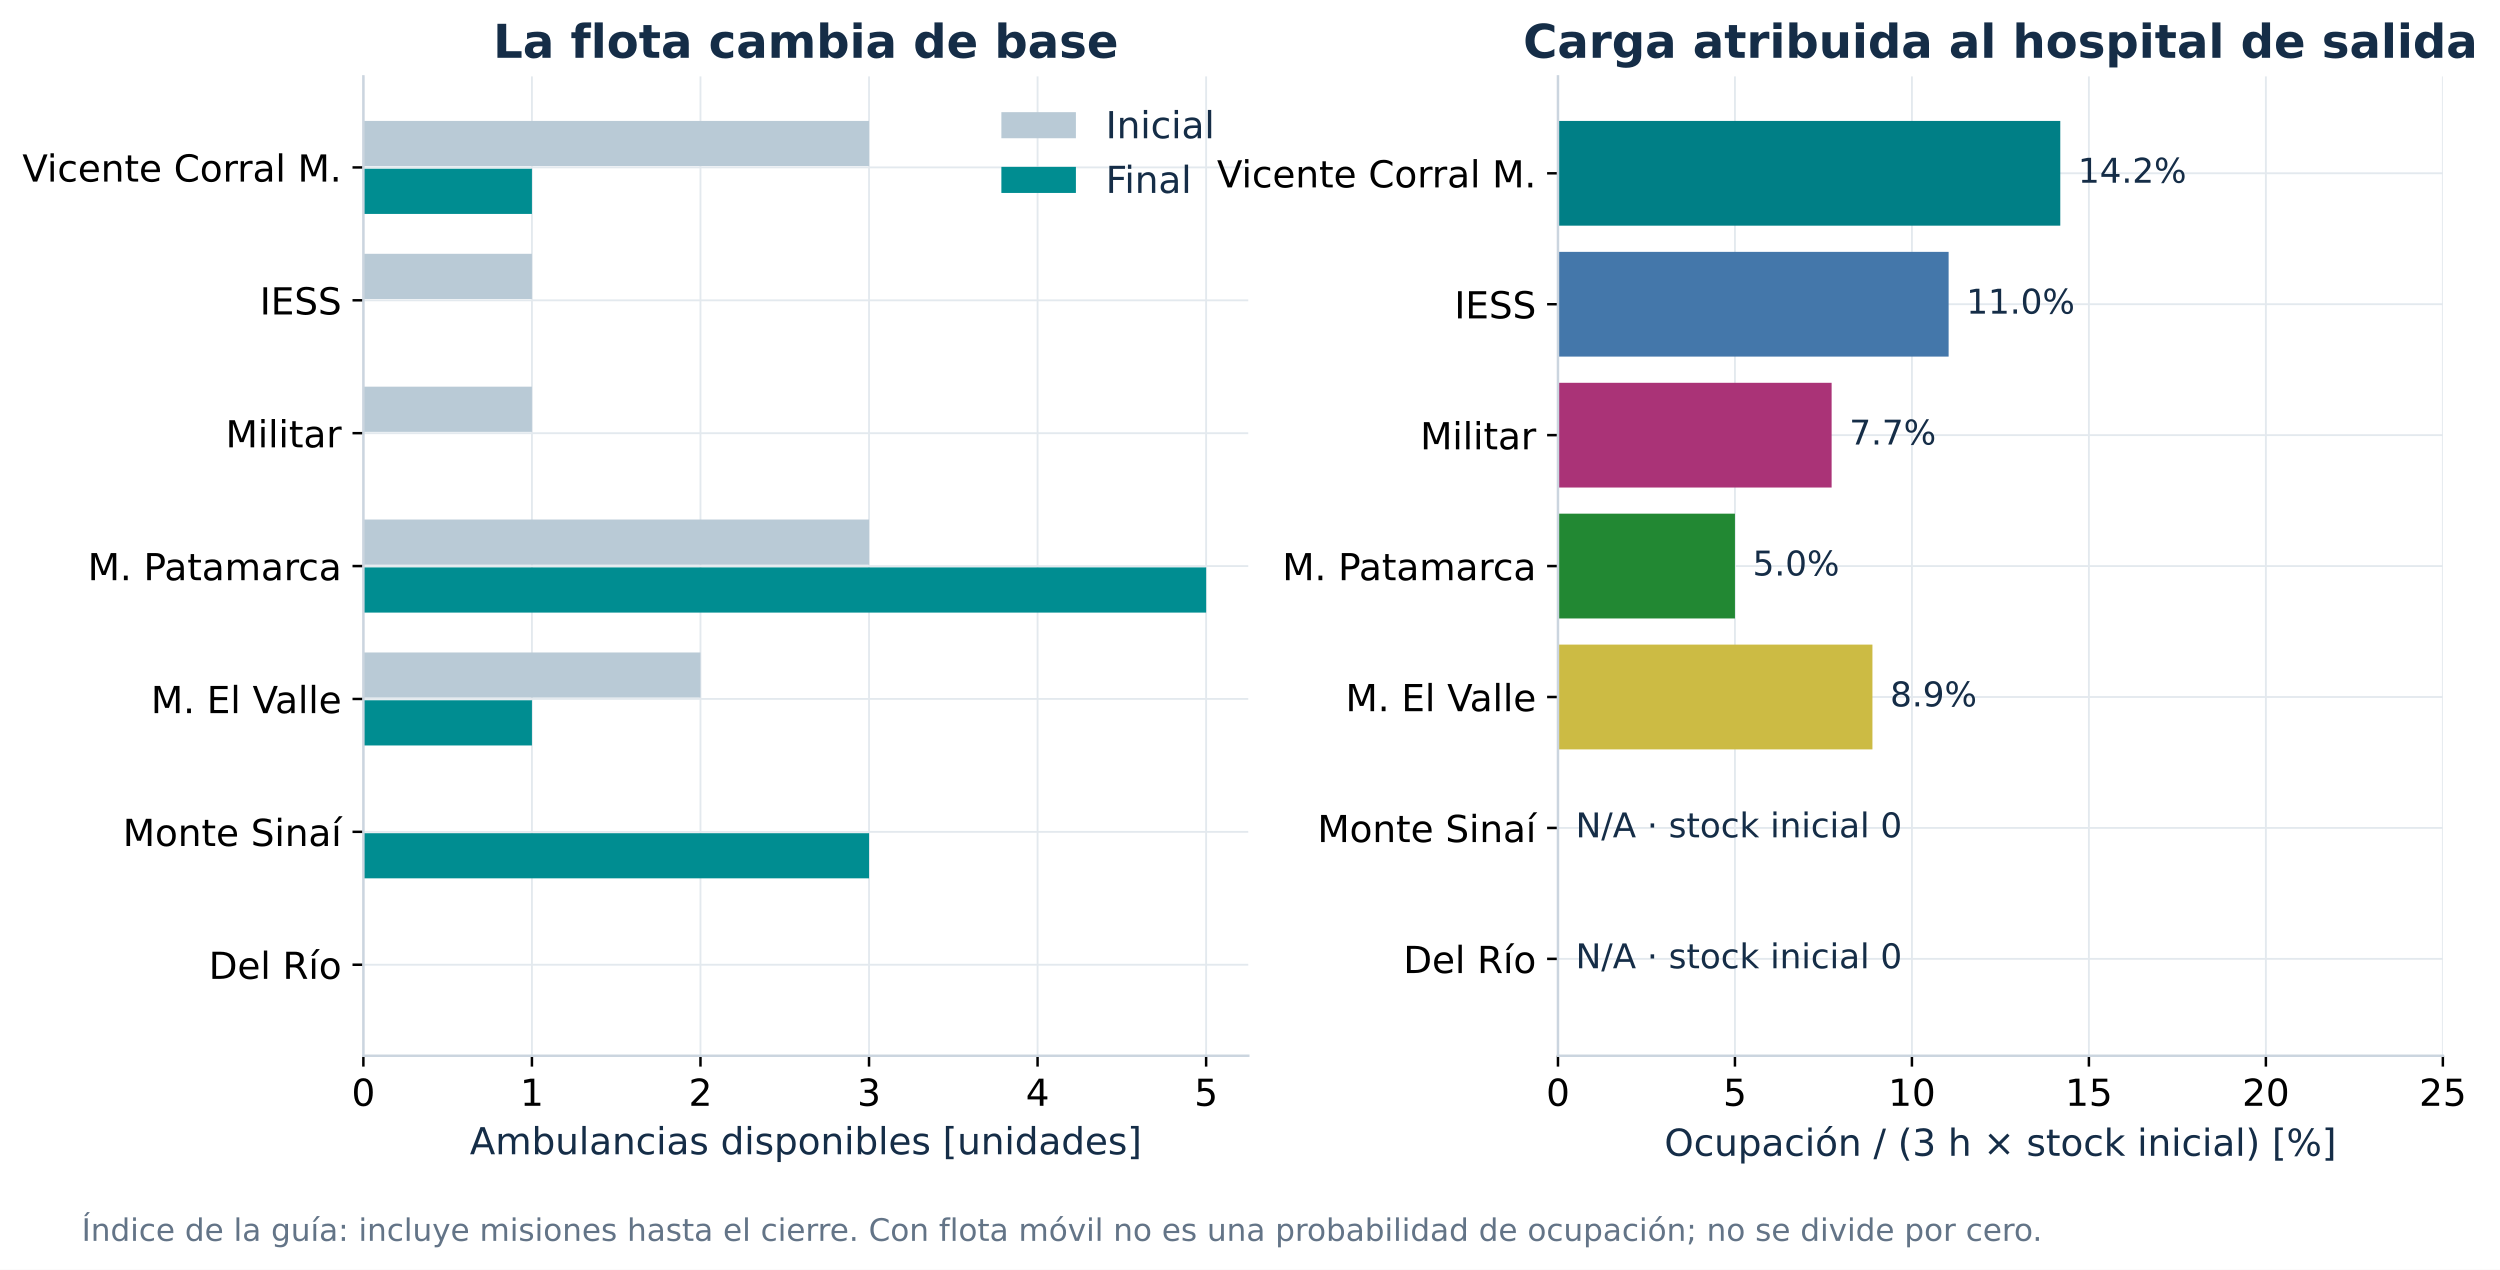
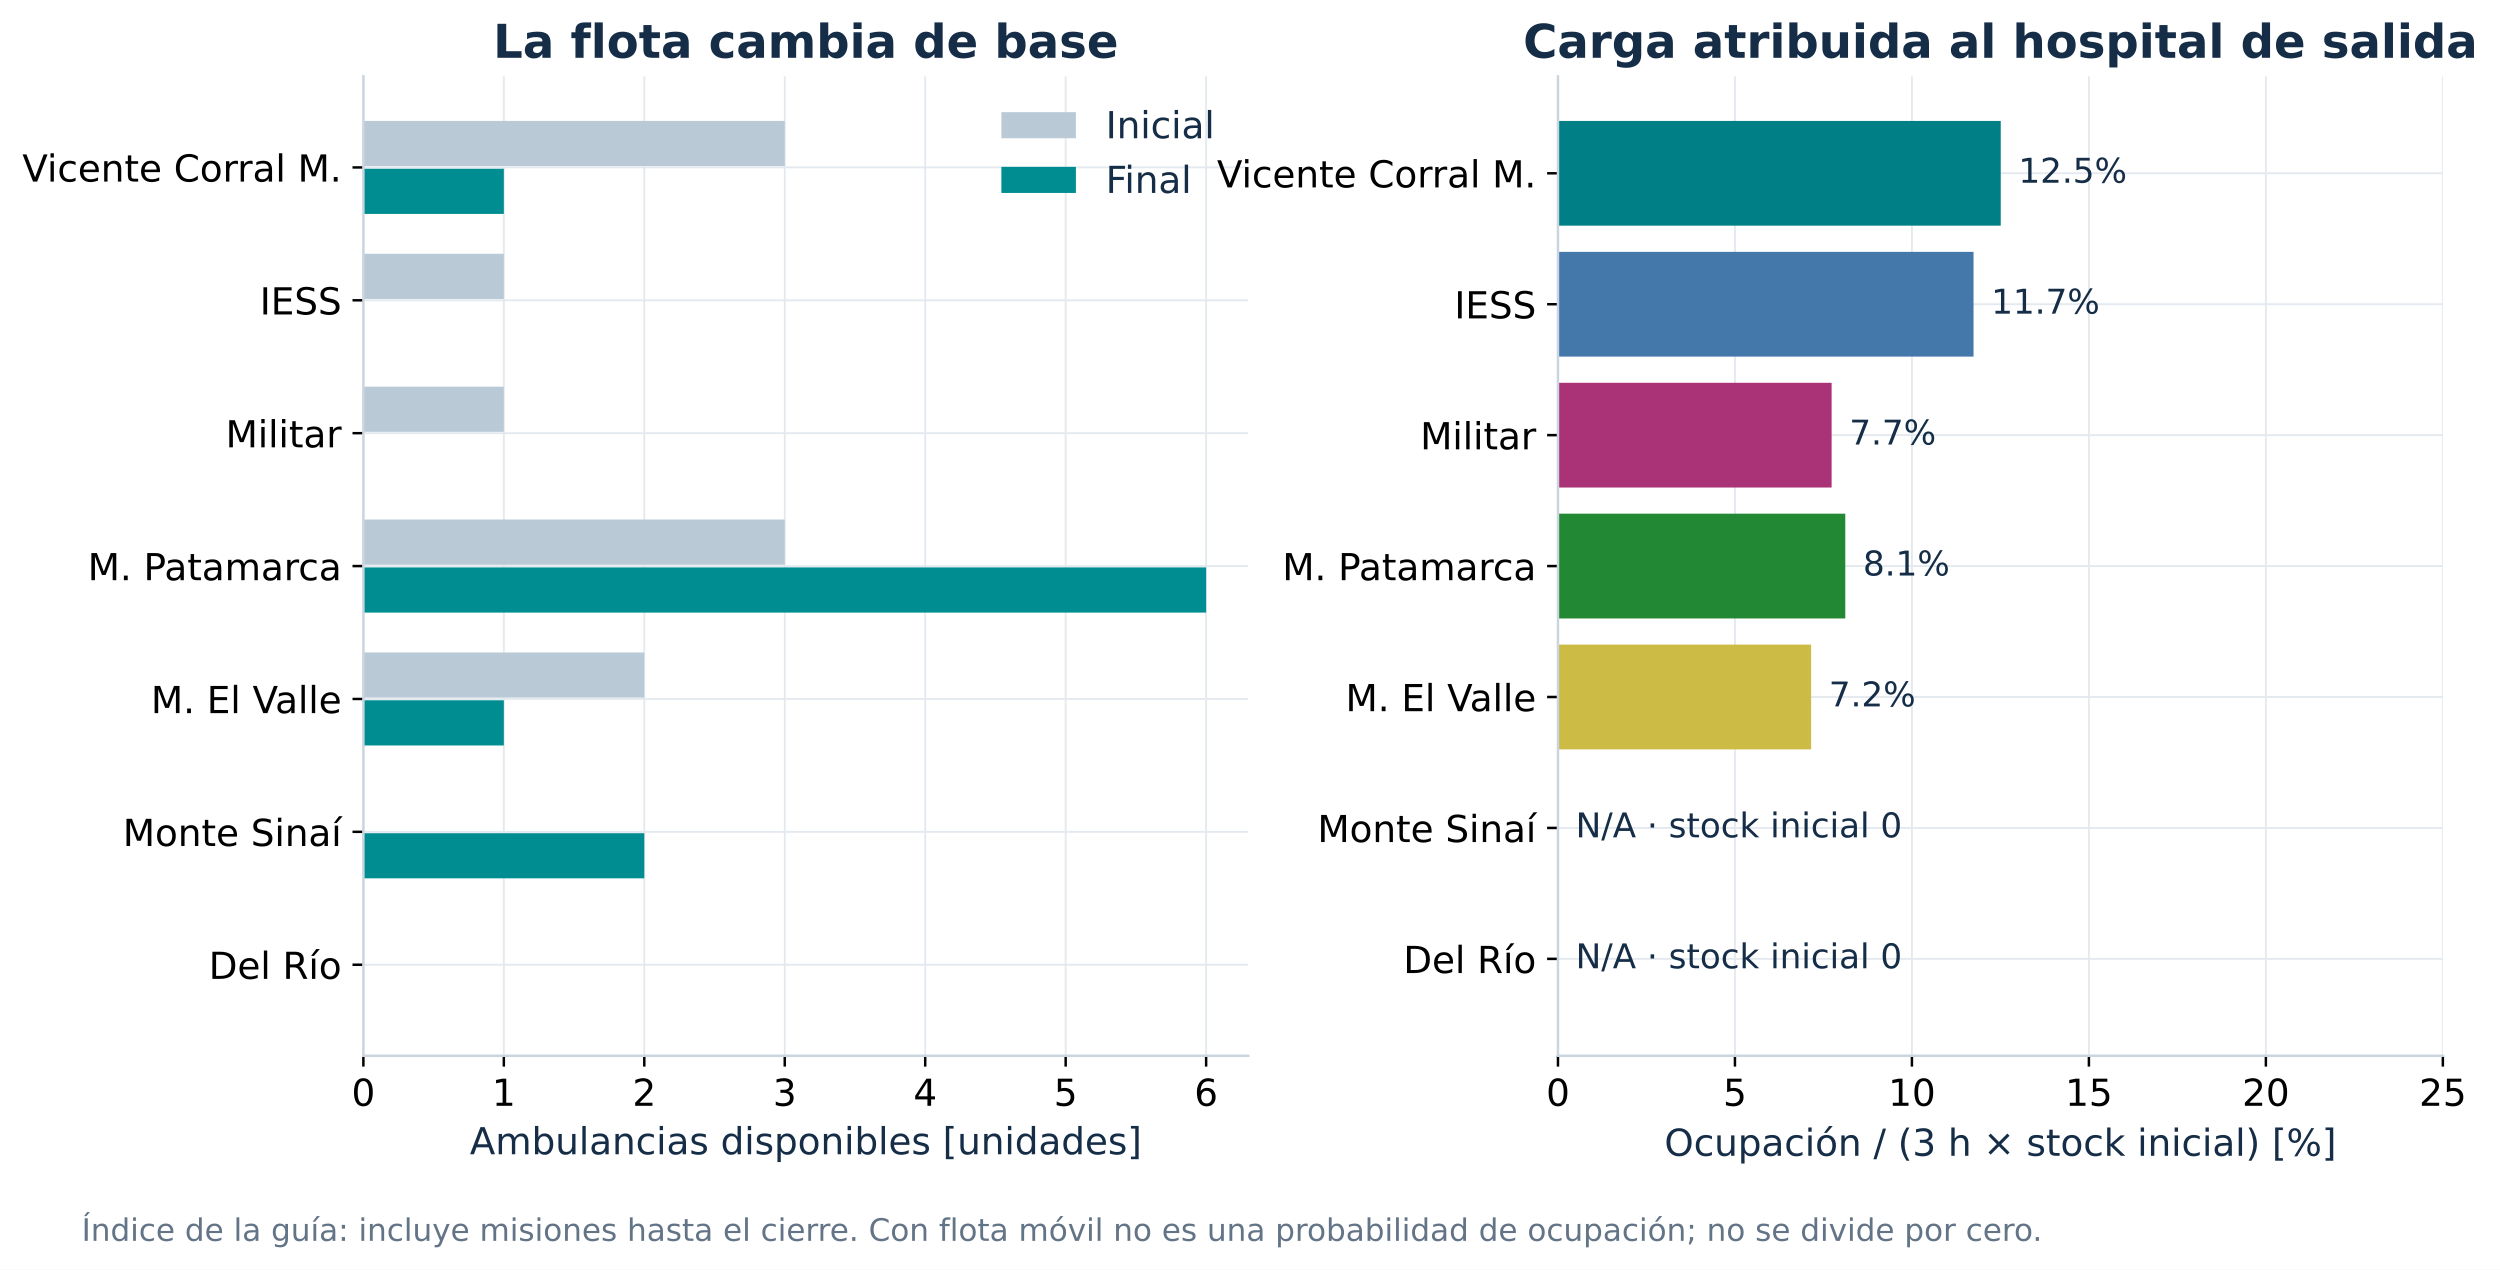
<svg xmlns="http://www.w3.org/2000/svg" xmlns:xlink="http://www.w3.org/1999/xlink" width="805.009pt" height="408.853pt" viewBox="0 0 805.009 408.853" version="1.1">
  <defs>
    <style type="text/css">*{stroke-linejoin: round; stroke-linecap: butt}</style>
  </defs>
  <g id="figure_1">
    <g id="patch_1">
      <path d="M 0 408.853  L 805.009 408.853  L 805.009 0  L 0 0  z " style="fill: #ffffff" />
    </g>
    <g id="axes_1">
      <g id="patch_2">
        <path d="M 117.008 339.958  L 401.944 339.958  L 401.944 24.598  L 117.008 24.598  z " style="fill: #ffffff" />
      </g>
      <g id="matplotlib.axis_1">
        <g id="xtick_1">
          <g id="line2d_1">
-             <path d="M 117.008 339.958  L 117.008 24.598  " clip-path="url(#p837a53c780)" style="fill: none; stroke: #e3e9ee; stroke-width: 0.6; stroke-linecap: square" />
+             <path d="M 117.008 339.958  L 117.008 24.598  " clip-path="url(#p56f1e0b4a2)" style="fill: none; stroke: #e3e9ee; stroke-width: 0.6; stroke-linecap: square" />
          </g>
          <g id="line2d_2">
            <defs>
-               <path id="ma18525a4d3" d="M 0 0  L 0 3.5  " style="stroke: #000000; stroke-width: 0.8" />
+               <path id="m975dc85500" d="M 0 0  L 0 3.5  " style="stroke: #000000; stroke-width: 0.8" />
            </defs>
            <g>
-               <use xlink:href="#ma18525a4d3" x="117.008" y="339.958" style="stroke: #000000; stroke-width: 0.8" />
+               <use xlink:href="#m975dc85500" x="117.008" y="339.958" style="stroke: #000000; stroke-width: 0.8" />
            </g>
          </g>
          <g id="text_1">
            <text style="font-size: 12px; font-family: 'DejaVu Sans'; text-anchor: middle" x="117.008" y="356.076" transform="rotate(-0 117.0081 356.0758)">0</text>
          </g>
        </g>
        <g id="xtick_2">
          <g id="line2d_3">
-             <path d="M 171.282 339.958  L 171.282 24.598  " clip-path="url(#p837a53c780)" style="fill: none; stroke: #e3e9ee; stroke-width: 0.6; stroke-linecap: square" />
+             <path d="M 162.236 339.958  L 162.236 24.598  " clip-path="url(#p56f1e0b4a2)" style="fill: none; stroke: #e3e9ee; stroke-width: 0.6; stroke-linecap: square" />
          </g>
          <g id="line2d_4">
            <g>
-               <use xlink:href="#ma18525a4d3" x="171.282" y="339.958" style="stroke: #000000; stroke-width: 0.8" />
+               <use xlink:href="#m975dc85500" x="162.236" y="339.958" style="stroke: #000000; stroke-width: 0.8" />
            </g>
          </g>
          <g id="text_2">
-             <text style="font-size: 12px; font-family: 'DejaVu Sans'; text-anchor: middle" x="171.282" y="356.076" transform="rotate(-0 171.2817 356.0758)">1</text>
+             <text style="font-size: 12px; font-family: 'DejaVu Sans'; text-anchor: middle" x="162.236" y="356.076" transform="rotate(-0 162.2361 356.0758)">1</text>
          </g>
        </g>
        <g id="xtick_3">
          <g id="line2d_5">
-             <path d="M 225.555 339.958  L 225.555 24.598  " clip-path="url(#p837a53c780)" style="fill: none; stroke: #e3e9ee; stroke-width: 0.6; stroke-linecap: square" />
+             <path d="M 207.464 339.958  L 207.464 24.598  " clip-path="url(#p56f1e0b4a2)" style="fill: none; stroke: #e3e9ee; stroke-width: 0.6; stroke-linecap: square" />
          </g>
          <g id="line2d_6">
            <g>
-               <use xlink:href="#ma18525a4d3" x="225.555" y="339.958" style="stroke: #000000; stroke-width: 0.8" />
+               <use xlink:href="#m975dc85500" x="207.464" y="339.958" style="stroke: #000000; stroke-width: 0.8" />
            </g>
          </g>
          <g id="text_3">
-             <text style="font-size: 12px; font-family: 'DejaVu Sans'; text-anchor: middle" x="225.555" y="356.076" transform="rotate(-0 225.5552 356.0758)">2</text>
+             <text style="font-size: 12px; font-family: 'DejaVu Sans'; text-anchor: middle" x="207.464" y="356.076" transform="rotate(-0 207.4641 356.0758)">2</text>
          </g>
        </g>
        <g id="xtick_4">
          <g id="line2d_7">
-             <path d="M 279.829 339.958  L 279.829 24.598  " clip-path="url(#p837a53c780)" style="fill: none; stroke: #e3e9ee; stroke-width: 0.6; stroke-linecap: square" />
+             <path d="M 252.692 339.958  L 252.692 24.598  " clip-path="url(#p56f1e0b4a2)" style="fill: none; stroke: #e3e9ee; stroke-width: 0.6; stroke-linecap: square" />
          </g>
          <g id="line2d_8">
            <g>
-               <use xlink:href="#ma18525a4d3" x="279.829" y="339.958" style="stroke: #000000; stroke-width: 0.8" />
+               <use xlink:href="#m975dc85500" x="252.692" y="339.958" style="stroke: #000000; stroke-width: 0.8" />
            </g>
          </g>
          <g id="text_4">
-             <text style="font-size: 12px; font-family: 'DejaVu Sans'; text-anchor: middle" x="279.829" y="356.076" transform="rotate(-0 279.8288 356.0758)">3</text>
+             <text style="font-size: 12px; font-family: 'DejaVu Sans'; text-anchor: middle" x="252.692" y="356.076" transform="rotate(-0 252.692 356.0758)">3</text>
          </g>
        </g>
        <g id="xtick_5">
          <g id="line2d_9">
-             <path d="M 334.102 339.958  L 334.102 24.598  " clip-path="url(#p837a53c780)" style="fill: none; stroke: #e3e9ee; stroke-width: 0.6; stroke-linecap: square" />
+             <path d="M 297.92 339.958  L 297.92 24.598  " clip-path="url(#p56f1e0b4a2)" style="fill: none; stroke: #e3e9ee; stroke-width: 0.6; stroke-linecap: square" />
          </g>
          <g id="line2d_10">
            <g>
-               <use xlink:href="#ma18525a4d3" x="334.102" y="339.958" style="stroke: #000000; stroke-width: 0.8" />
+               <use xlink:href="#m975dc85500" x="297.92" y="339.958" style="stroke: #000000; stroke-width: 0.8" />
            </g>
          </g>
          <g id="text_5">
-             <text style="font-size: 12px; font-family: 'DejaVu Sans'; text-anchor: middle" x="334.102" y="356.076" transform="rotate(-0 334.1024 356.0758)">4</text>
+             <text style="font-size: 12px; font-family: 'DejaVu Sans'; text-anchor: middle" x="297.92" y="356.076" transform="rotate(-0 297.92 356.0758)">4</text>
          </g>
        </g>
        <g id="xtick_6">
          <g id="line2d_11">
-             <path d="M 388.376 339.958  L 388.376 24.598  " clip-path="url(#p837a53c780)" style="fill: none; stroke: #e3e9ee; stroke-width: 0.6; stroke-linecap: square" />
+             <path d="M 343.148 339.958  L 343.148 24.598  " clip-path="url(#p56f1e0b4a2)" style="fill: none; stroke: #e3e9ee; stroke-width: 0.6; stroke-linecap: square" />
          </g>
          <g id="line2d_12">
            <g>
-               <use xlink:href="#ma18525a4d3" x="388.376" y="339.958" style="stroke: #000000; stroke-width: 0.8" />
+               <use xlink:href="#m975dc85500" x="343.148" y="339.958" style="stroke: #000000; stroke-width: 0.8" />
            </g>
          </g>
          <g id="text_6">
-             <text style="font-size: 12px; font-family: 'DejaVu Sans'; text-anchor: middle" x="388.376" y="356.076" transform="rotate(-0 388.3759 356.0758)">5</text>
-           </g>
-         </g>
-         <g id="text_7">
+             <text style="font-size: 12px; font-family: 'DejaVu Sans'; text-anchor: middle" x="343.148" y="356.076" transform="rotate(-0 343.1479 356.0758)">5</text>
+           </g>
+         </g>
+         <g id="xtick_7">
+           <g id="line2d_13">
+             <path d="M 388.376 339.958  L 388.376 24.598  " clip-path="url(#p56f1e0b4a2)" style="fill: none; stroke: #e3e9ee; stroke-width: 0.6; stroke-linecap: square" />
+           </g>
+           <g id="line2d_14">
+             <g>
+               <use xlink:href="#m975dc85500" x="388.376" y="339.958" style="stroke: #000000; stroke-width: 0.8" />
+             </g>
+           </g>
+           <g id="text_7">
+             <text style="font-size: 12px; font-family: 'DejaVu Sans'; text-anchor: middle" x="388.376" y="356.076" transform="rotate(-0 388.3759 356.0758)">6</text>
+           </g>
+         </g>
+         <g id="text_8">
          <text style="font-size: 12px; font-family: 'DejaVu Sans'; text-anchor: middle; fill: #152d47" x="259.476" y="371.69" transform="rotate(-0 259.4762 371.6895)">Ambulancias disponibles [unidades]</text>
        </g>
      </g>
      <g id="matplotlib.axis_2">
        <g id="ytick_1">
-           <g id="line2d_13">
-             <path d="M 117.008 53.909  L 401.944 53.909  " clip-path="url(#p837a53c780)" style="fill: none; stroke: #e3e9ee; stroke-width: 0.6; stroke-linecap: square" />
-           </g>
-           <g id="line2d_14">
+           <g id="line2d_15">
+             <path d="M 117.008 53.909  L 401.944 53.909  " clip-path="url(#p56f1e0b4a2)" style="fill: none; stroke: #e3e9ee; stroke-width: 0.6; stroke-linecap: square" />
+           </g>
+           <g id="line2d_16">
            <defs>
-               <path id="m3acae2a4e9" d="M 0 0  L -3.5 0  " style="stroke: #000000; stroke-width: 0.8" />
+               <path id="m7000c7d3ee" d="M 0 0  L -3.5 0  " style="stroke: #000000; stroke-width: 0.8" />
            </defs>
            <g>
-               <use xlink:href="#m3acae2a4e9" x="117.008" y="53.909" style="stroke: #000000; stroke-width: 0.8" />
-             </g>
-           </g>
-           <g id="text_8">
+               <use xlink:href="#m7000c7d3ee" x="117.008" y="53.909" style="stroke: #000000; stroke-width: 0.8" />
+             </g>
+           </g>
+           <g id="text_9">
            <text style="font-size: 12px; font-family: 'DejaVu Sans'; text-anchor: end" x="110.008" y="58.468" transform="rotate(-0 110.0081 58.46766)">Vicente Corral M.</text>
          </g>
        </g>
        <g id="ytick_2">
-           <g id="line2d_15">
-             <path d="M 117.008 96.698  L 401.944 96.698  " clip-path="url(#p837a53c780)" style="fill: none; stroke: #e3e9ee; stroke-width: 0.6; stroke-linecap: square" />
-           </g>
-           <g id="line2d_16">
-             <g>
-               <use xlink:href="#m3acae2a4e9" x="117.008" y="96.698" style="stroke: #000000; stroke-width: 0.8" />
-             </g>
-           </g>
-           <g id="text_9">
+           <g id="line2d_17">
+             <path d="M 117.008 96.698  L 401.944 96.698  " clip-path="url(#p56f1e0b4a2)" style="fill: none; stroke: #e3e9ee; stroke-width: 0.6; stroke-linecap: square" />
+           </g>
+           <g id="line2d_18">
+             <g>
+               <use xlink:href="#m7000c7d3ee" x="117.008" y="96.698" style="stroke: #000000; stroke-width: 0.8" />
+             </g>
+           </g>
+           <g id="text_10">
            <text style="font-size: 12px; font-family: 'DejaVu Sans'; text-anchor: end" x="110.008" y="101.257" transform="rotate(-0 110.0081 101.2573)">IESS</text>
          </g>
        </g>
        <g id="ytick_3">
-           <g id="line2d_17">
-             <path d="M 117.008 139.488  L 401.944 139.488  " clip-path="url(#p837a53c780)" style="fill: none; stroke: #e3e9ee; stroke-width: 0.6; stroke-linecap: square" />
-           </g>
-           <g id="line2d_18">
-             <g>
-               <use xlink:href="#m3acae2a4e9" x="117.008" y="139.488" style="stroke: #000000; stroke-width: 0.8" />
-             </g>
-           </g>
-           <g id="text_10">
+           <g id="line2d_19">
+             <path d="M 117.008 139.488  L 401.944 139.488  " clip-path="url(#p56f1e0b4a2)" style="fill: none; stroke: #e3e9ee; stroke-width: 0.6; stroke-linecap: square" />
+           </g>
+           <g id="line2d_20">
+             <g>
+               <use xlink:href="#m7000c7d3ee" x="117.008" y="139.488" style="stroke: #000000; stroke-width: 0.8" />
+             </g>
+           </g>
+           <g id="text_11">
            <text style="font-size: 12px; font-family: 'DejaVu Sans'; text-anchor: end" x="110.008" y="144.047" transform="rotate(-0 110.0081 144.047)">Militar</text>
          </g>
        </g>
        <g id="ytick_4">
-           <g id="line2d_19">
-             <path d="M 117.008 182.278  L 401.944 182.278  " clip-path="url(#p837a53c780)" style="fill: none; stroke: #e3e9ee; stroke-width: 0.6; stroke-linecap: square" />
-           </g>
-           <g id="line2d_20">
-             <g>
-               <use xlink:href="#m3acae2a4e9" x="117.008" y="182.278" style="stroke: #000000; stroke-width: 0.8" />
-             </g>
-           </g>
-           <g id="text_11">
+           <g id="line2d_21">
+             <path d="M 117.008 182.278  L 401.944 182.278  " clip-path="url(#p56f1e0b4a2)" style="fill: none; stroke: #e3e9ee; stroke-width: 0.6; stroke-linecap: square" />
+           </g>
+           <g id="line2d_22">
+             <g>
+               <use xlink:href="#m7000c7d3ee" x="117.008" y="182.278" style="stroke: #000000; stroke-width: 0.8" />
+             </g>
+           </g>
+           <g id="text_12">
            <text style="font-size: 12px; font-family: 'DejaVu Sans'; text-anchor: end" x="110.008" y="186.837" transform="rotate(-0 110.0081 186.8367)">M. Patamarca</text>
          </g>
        </g>
        <g id="ytick_5">
-           <g id="line2d_21">
-             <path d="M 117.008 225.067  L 401.944 225.067  " clip-path="url(#p837a53c780)" style="fill: none; stroke: #e3e9ee; stroke-width: 0.6; stroke-linecap: square" />
-           </g>
-           <g id="line2d_22">
-             <g>
-               <use xlink:href="#m3acae2a4e9" x="117.008" y="225.067" style="stroke: #000000; stroke-width: 0.8" />
-             </g>
-           </g>
-           <g id="text_12">
+           <g id="line2d_23">
+             <path d="M 117.008 225.067  L 401.944 225.067  " clip-path="url(#p56f1e0b4a2)" style="fill: none; stroke: #e3e9ee; stroke-width: 0.6; stroke-linecap: square" />
+           </g>
+           <g id="line2d_24">
+             <g>
+               <use xlink:href="#m7000c7d3ee" x="117.008" y="225.067" style="stroke: #000000; stroke-width: 0.8" />
+             </g>
+           </g>
+           <g id="text_13">
            <text style="font-size: 12px; font-family: 'DejaVu Sans'; text-anchor: end" x="110.008" y="229.626" transform="rotate(-0 110.0081 229.6264)">M. El Valle</text>
          </g>
        </g>
        <g id="ytick_6">
-           <g id="line2d_23">
-             <path d="M 117.008 267.857  L 401.944 267.857  " clip-path="url(#p837a53c780)" style="fill: none; stroke: #e3e9ee; stroke-width: 0.6; stroke-linecap: square" />
-           </g>
-           <g id="line2d_24">
-             <g>
-               <use xlink:href="#m3acae2a4e9" x="117.008" y="267.857" style="stroke: #000000; stroke-width: 0.8" />
-             </g>
-           </g>
-           <g id="text_13">
+           <g id="line2d_25">
+             <path d="M 117.008 267.857  L 401.944 267.857  " clip-path="url(#p56f1e0b4a2)" style="fill: none; stroke: #e3e9ee; stroke-width: 0.6; stroke-linecap: square" />
+           </g>
+           <g id="line2d_26">
+             <g>
+               <use xlink:href="#m7000c7d3ee" x="117.008" y="267.857" style="stroke: #000000; stroke-width: 0.8" />
+             </g>
+           </g>
+           <g id="text_14">
            <text style="font-size: 12px; font-family: 'DejaVu Sans'; text-anchor: end" x="110.008" y="272.416" transform="rotate(-0 110.0081 272.4161)">Monte Sinaí</text>
          </g>
        </g>
        <g id="ytick_7">
-           <g id="line2d_25">
-             <path d="M 117.008 310.647  L 401.944 310.647  " clip-path="url(#p837a53c780)" style="fill: none; stroke: #e3e9ee; stroke-width: 0.6; stroke-linecap: square" />
-           </g>
-           <g id="line2d_26">
-             <g>
-               <use xlink:href="#m3acae2a4e9" x="117.008" y="310.647" style="stroke: #000000; stroke-width: 0.8" />
-             </g>
-           </g>
-           <g id="text_14">
+           <g id="line2d_27">
+             <path d="M 117.008 310.647  L 401.944 310.647  " clip-path="url(#p56f1e0b4a2)" style="fill: none; stroke: #e3e9ee; stroke-width: 0.6; stroke-linecap: square" />
+           </g>
+           <g id="line2d_28">
+             <g>
+               <use xlink:href="#m7000c7d3ee" x="117.008" y="310.647" style="stroke: #000000; stroke-width: 0.8" />
+             </g>
+           </g>
+           <g id="text_15">
            <text style="font-size: 12px; font-family: 'DejaVu Sans'; text-anchor: end" x="110.008" y="315.206" transform="rotate(-0 110.0081 315.2058)">Del Río</text>
          </g>
        </g>
      </g>
      <g id="patch_3">
-         <path d="M 117.008 38.932  L 279.829 38.932  L 279.829 53.481  L 117.008 53.481  z " clip-path="url(#p837a53c780)" style="fill: #b9cad6" />
+         <path d="M 117.008 38.932  L 252.692 38.932  L 252.692 53.481  L 117.008 53.481  z " clip-path="url(#p56f1e0b4a2)" style="fill: #b9cad6" />
      </g>
      <g id="patch_4">
-         <path d="M 117.008 81.722  L 171.282 81.722  L 171.282 96.27  L 117.008 96.27  z " clip-path="url(#p837a53c780)" style="fill: #b9cad6" />
+         <path d="M 117.008 81.722  L 162.236 81.722  L 162.236 96.27  L 117.008 96.27  z " clip-path="url(#p56f1e0b4a2)" style="fill: #b9cad6" />
      </g>
      <g id="patch_5">
-         <path d="M 117.008 124.512  L 171.282 124.512  L 171.282 139.06  L 117.008 139.06  z " clip-path="url(#p837a53c780)" style="fill: #b9cad6" />
+         <path d="M 117.008 124.512  L 162.236 124.512  L 162.236 139.06  L 117.008 139.06  z " clip-path="url(#p56f1e0b4a2)" style="fill: #b9cad6" />
      </g>
      <g id="patch_6">
-         <path d="M 117.008 167.301  L 279.829 167.301  L 279.829 181.85  L 117.008 181.85  z " clip-path="url(#p837a53c780)" style="fill: #b9cad6" />
+         <path d="M 117.008 167.301  L 252.692 167.301  L 252.692 181.85  L 117.008 181.85  z " clip-path="url(#p56f1e0b4a2)" style="fill: #b9cad6" />
      </g>
      <g id="patch_7">
-         <path d="M 117.008 210.091  L 225.555 210.091  L 225.555 224.639  L 117.008 224.639  z " clip-path="url(#p837a53c780)" style="fill: #b9cad6" />
+         <path d="M 117.008 210.091  L 207.464 210.091  L 207.464 224.639  L 117.008 224.639  z " clip-path="url(#p56f1e0b4a2)" style="fill: #b9cad6" />
      </g>
      <g id="patch_8">
-         <path d="M 117.008 252.881  L 117.008 252.881  L 117.008 267.429  L 117.008 267.429  z " clip-path="url(#p837a53c780)" style="fill: #b9cad6" />
+         <path d="M 117.008 252.881  L 117.008 252.881  L 117.008 267.429  L 117.008 267.429  z " clip-path="url(#p56f1e0b4a2)" style="fill: #b9cad6" />
      </g>
      <g id="patch_9">
-         <path d="M 117.008 295.67  L 117.008 295.67  L 117.008 310.219  L 117.008 310.219  z " clip-path="url(#p837a53c780)" style="fill: #b9cad6" />
+         <path d="M 117.008 295.67  L 117.008 295.67  L 117.008 310.219  L 117.008 310.219  z " clip-path="url(#p56f1e0b4a2)" style="fill: #b9cad6" />
      </g>
      <g id="patch_10">
-         <path d="M 117.008 54.336  L 171.282 54.336  L 171.282 68.885  L 117.008 68.885  z " clip-path="url(#p837a53c780)" style="fill: #008d91" />
+         <path d="M 117.008 54.336  L 162.236 54.336  L 162.236 68.885  L 117.008 68.885  z " clip-path="url(#p56f1e0b4a2)" style="fill: #008d91" />
      </g>
      <g id="patch_11">
-         <path d="M 117.008 97.126  L 117.008 97.126  L 117.008 111.675  L 117.008 111.675  z " clip-path="url(#p837a53c780)" style="fill: #008d91" />
+         <path d="M 117.008 97.126  L 117.008 97.126  L 117.008 111.675  L 117.008 111.675  z " clip-path="url(#p56f1e0b4a2)" style="fill: #008d91" />
      </g>
      <g id="patch_12">
-         <path d="M 117.008 139.916  L 117.008 139.916  L 117.008 154.464  L 117.008 154.464  z " clip-path="url(#p837a53c780)" style="fill: #008d91" />
+         <path d="M 117.008 139.916  L 117.008 139.916  L 117.008 154.464  L 117.008 154.464  z " clip-path="url(#p56f1e0b4a2)" style="fill: #008d91" />
      </g>
      <g id="patch_13">
-         <path d="M 117.008 182.706  L 388.376 182.706  L 388.376 197.254  L 117.008 197.254  z " clip-path="url(#p837a53c780)" style="fill: #008d91" />
+         <path d="M 117.008 182.706  L 388.376 182.706  L 388.376 197.254  L 117.008 197.254  z " clip-path="url(#p56f1e0b4a2)" style="fill: #008d91" />
      </g>
      <g id="patch_14">
-         <path d="M 117.008 225.495  L 171.282 225.495  L 171.282 240.044  L 117.008 240.044  z " clip-path="url(#p837a53c780)" style="fill: #008d91" />
+         <path d="M 117.008 225.495  L 162.236 225.495  L 162.236 240.044  L 117.008 240.044  z " clip-path="url(#p56f1e0b4a2)" style="fill: #008d91" />
      </g>
      <g id="patch_15">
-         <path d="M 117.008 268.285  L 279.829 268.285  L 279.829 282.833  L 117.008 282.833  z " clip-path="url(#p837a53c780)" style="fill: #008d91" />
+         <path d="M 117.008 268.285  L 207.464 268.285  L 207.464 282.833  L 117.008 282.833  z " clip-path="url(#p56f1e0b4a2)" style="fill: #008d91" />
      </g>
      <g id="patch_16">
-         <path d="M 117.008 311.075  L 117.008 311.075  L 117.008 325.623  L 117.008 325.623  z " clip-path="url(#p837a53c780)" style="fill: #008d91" />
+         <path d="M 117.008 311.075  L 117.008 311.075  L 117.008 325.623  L 117.008 325.623  z " clip-path="url(#p56f1e0b4a2)" style="fill: #008d91" />
      </g>
      <g id="patch_17">
        <path d="M 117.008 339.958  L 117.008 24.598  " style="fill: none; stroke: #cbd5df; stroke-width: 0.8; stroke-linejoin: miter; stroke-linecap: square" />
      </g>
      <g id="patch_18">
        <path d="M 117.008 339.958  L 401.944 339.958  " style="fill: none; stroke: #cbd5df; stroke-width: 0.8; stroke-linejoin: miter; stroke-linecap: square" />
      </g>
-       <g id="text_15">
+       <g id="text_16">
        <text style="font-weight: 700; font-size: 15px; font-family: 'DejaVu Sans'; text-anchor: middle; fill: #152d47" x="259.476" y="18.598" transform="rotate(-0 259.4762 18.59766)">La flota cambia de base</text>
      </g>
      <g id="legend_1">
        <g id="patch_19">
          <path d="M 322.446 44.516  L 346.446 44.516  L 346.446 36.116  L 322.446 36.116  z " style="fill: #b9cad6" />
        </g>
-         <g id="text_16">
+         <g id="text_17">
          <text style="font-size: 12px; font-family: 'DejaVu Sans'; text-anchor: start; fill: #152d47" x="356.046" y="44.516" transform="rotate(-0 356.0462 44.51578)">Inicial</text>
        </g>
        <g id="patch_20">
          <path d="M 322.446 62.13  L 346.446 62.13  L 346.446 53.73  L 322.446 53.73  z " style="fill: #008d91" />
        </g>
-         <g id="text_17">
+         <g id="text_18">
          <text style="font-size: 12px; font-family: 'DejaVu Sans'; text-anchor: start; fill: #152d47" x="356.046" y="62.13" transform="rotate(-0 356.0462 62.12953)">Final</text>
        </g>
      </g>
    </g>
    <g id="axes_2">
      <g id="patch_21">
        <path d="M 501.672 339.958  L 786.608 339.958  L 786.608 24.598  L 501.672 24.598  z " style="fill: #ffffff" />
      </g>
      <g id="matplotlib.axis_3">
-         <g id="xtick_7">
-           <g id="line2d_27">
-             <path d="M 501.672 339.958  L 501.672 24.598  " clip-path="url(#pd21fa47738)" style="fill: none; stroke: #e3e9ee; stroke-width: 0.6; stroke-linecap: square" />
-           </g>
-           <g id="line2d_28">
-             <g>
-               <use xlink:href="#ma18525a4d3" x="501.672" y="339.958" style="stroke: #000000; stroke-width: 0.8" />
-             </g>
-           </g>
-           <g id="text_18">
-             <text style="font-size: 12px; font-family: 'DejaVu Sans'; text-anchor: middle" x="501.672" y="356.076" transform="rotate(-0 501.672 356.0758)">0</text>
-           </g>
-         </g>
        <g id="xtick_8">
          <g id="line2d_29">
-             <path d="M 558.659 339.958  L 558.659 24.598  " clip-path="url(#pd21fa47738)" style="fill: none; stroke: #e3e9ee; stroke-width: 0.6; stroke-linecap: square" />
+             <path d="M 501.672 339.958  L 501.672 24.598  " clip-path="url(#p70062a218a)" style="fill: none; stroke: #e3e9ee; stroke-width: 0.6; stroke-linecap: square" />
          </g>
          <g id="line2d_30">
            <g>
-               <use xlink:href="#ma18525a4d3" x="558.659" y="339.958" style="stroke: #000000; stroke-width: 0.8" />
+               <use xlink:href="#m975dc85500" x="501.672" y="339.958" style="stroke: #000000; stroke-width: 0.8" />
            </g>
          </g>
          <g id="text_19">
-             <text style="font-size: 12px; font-family: 'DejaVu Sans'; text-anchor: middle" x="558.659" y="356.076" transform="rotate(-0 558.6592 356.0758)">5</text>
+             <text style="font-size: 12px; font-family: 'DejaVu Sans'; text-anchor: middle" x="501.672" y="356.076" transform="rotate(-0 501.672 356.0758)">0</text>
          </g>
        </g>
        <g id="xtick_9">
          <g id="line2d_31">
-             <path d="M 615.646 339.958  L 615.646 24.598  " clip-path="url(#pd21fa47738)" style="fill: none; stroke: #e3e9ee; stroke-width: 0.6; stroke-linecap: square" />
+             <path d="M 558.659 339.958  L 558.659 24.598  " clip-path="url(#p70062a218a)" style="fill: none; stroke: #e3e9ee; stroke-width: 0.6; stroke-linecap: square" />
          </g>
          <g id="line2d_32">
            <g>
-               <use xlink:href="#ma18525a4d3" x="615.646" y="339.958" style="stroke: #000000; stroke-width: 0.8" />
+               <use xlink:href="#m975dc85500" x="558.659" y="339.958" style="stroke: #000000; stroke-width: 0.8" />
            </g>
          </g>
          <g id="text_20">
-             <text style="font-size: 12px; font-family: 'DejaVu Sans'; text-anchor: middle" x="615.646" y="356.076" transform="rotate(-0 615.6464 356.0758)">10</text>
+             <text style="font-size: 12px; font-family: 'DejaVu Sans'; text-anchor: middle" x="558.659" y="356.076" transform="rotate(-0 558.6592 356.0758)">5</text>
          </g>
        </g>
        <g id="xtick_10">
          <g id="line2d_33">
-             <path d="M 672.634 339.958  L 672.634 24.598  " clip-path="url(#pd21fa47738)" style="fill: none; stroke: #e3e9ee; stroke-width: 0.6; stroke-linecap: square" />
+             <path d="M 615.646 339.958  L 615.646 24.598  " clip-path="url(#p70062a218a)" style="fill: none; stroke: #e3e9ee; stroke-width: 0.6; stroke-linecap: square" />
          </g>
          <g id="line2d_34">
            <g>
-               <use xlink:href="#ma18525a4d3" x="672.634" y="339.958" style="stroke: #000000; stroke-width: 0.8" />
+               <use xlink:href="#m975dc85500" x="615.646" y="339.958" style="stroke: #000000; stroke-width: 0.8" />
            </g>
          </g>
          <g id="text_21">
-             <text style="font-size: 12px; font-family: 'DejaVu Sans'; text-anchor: middle" x="672.634" y="356.076" transform="rotate(-0 672.6337 356.0758)">15</text>
+             <text style="font-size: 12px; font-family: 'DejaVu Sans'; text-anchor: middle" x="615.646" y="356.076" transform="rotate(-0 615.6464 356.0758)">10</text>
          </g>
        </g>
        <g id="xtick_11">
          <g id="line2d_35">
-             <path d="M 729.621 339.958  L 729.621 24.598  " clip-path="url(#pd21fa47738)" style="fill: none; stroke: #e3e9ee; stroke-width: 0.6; stroke-linecap: square" />
+             <path d="M 672.634 339.958  L 672.634 24.598  " clip-path="url(#p70062a218a)" style="fill: none; stroke: #e3e9ee; stroke-width: 0.6; stroke-linecap: square" />
          </g>
          <g id="line2d_36">
            <g>
-               <use xlink:href="#ma18525a4d3" x="729.621" y="339.958" style="stroke: #000000; stroke-width: 0.8" />
+               <use xlink:href="#m975dc85500" x="672.634" y="339.958" style="stroke: #000000; stroke-width: 0.8" />
            </g>
          </g>
          <g id="text_22">
-             <text style="font-size: 12px; font-family: 'DejaVu Sans'; text-anchor: middle" x="729.621" y="356.076" transform="rotate(-0 729.6209 356.0758)">20</text>
+             <text style="font-size: 12px; font-family: 'DejaVu Sans'; text-anchor: middle" x="672.634" y="356.076" transform="rotate(-0 672.6337 356.0758)">15</text>
          </g>
        </g>
        <g id="xtick_12">
          <g id="line2d_37">
-             <path d="M 786.608 339.958  L 786.608 24.598  " clip-path="url(#pd21fa47738)" style="fill: none; stroke: #e3e9ee; stroke-width: 0.6; stroke-linecap: square" />
+             <path d="M 729.621 339.958  L 729.621 24.598  " clip-path="url(#p70062a218a)" style="fill: none; stroke: #e3e9ee; stroke-width: 0.6; stroke-linecap: square" />
          </g>
          <g id="line2d_38">
            <g>
-               <use xlink:href="#ma18525a4d3" x="786.608" y="339.958" style="stroke: #000000; stroke-width: 0.8" />
+               <use xlink:href="#m975dc85500" x="729.621" y="339.958" style="stroke: #000000; stroke-width: 0.8" />
            </g>
          </g>
          <g id="text_23">
+             <text style="font-size: 12px; font-family: 'DejaVu Sans'; text-anchor: middle" x="729.621" y="356.076" transform="rotate(-0 729.6209 356.0758)">20</text>
+           </g>
+         </g>
+         <g id="xtick_13">
+           <g id="line2d_39">
+             <path d="M 786.608 339.958  L 786.608 24.598  " clip-path="url(#p70062a218a)" style="fill: none; stroke: #e3e9ee; stroke-width: 0.6; stroke-linecap: square" />
+           </g>
+           <g id="line2d_40">
+             <g>
+               <use xlink:href="#m975dc85500" x="786.608" y="339.958" style="stroke: #000000; stroke-width: 0.8" />
+             </g>
+           </g>
+           <g id="text_24">
            <text style="font-size: 12px; font-family: 'DejaVu Sans'; text-anchor: middle" x="786.608" y="356.076" transform="rotate(-0 786.6081 356.0758)">25</text>
          </g>
        </g>
-         <g id="text_24">
+         <g id="text_25">
          <text style="font-size: 12px; font-family: 'DejaVu Sans'; text-anchor: middle; fill: #152d47" x="644.14" y="372.17" transform="rotate(-0 644.14 372.1695)">Ocupación / (3 h × stock inicial) [%]</text>
        </g>
      </g>
      <g id="matplotlib.axis_4">
        <g id="ytick_8">
-           <g id="line2d_39">
-             <path d="M 501.672 55.796  L 786.608 55.796  " clip-path="url(#pd21fa47738)" style="fill: none; stroke: #e3e9ee; stroke-width: 0.6; stroke-linecap: square" />
-           </g>
-           <g id="line2d_40">
-             <g>
-               <use xlink:href="#m3acae2a4e9" x="501.672" y="55.796" style="stroke: #000000; stroke-width: 0.8" />
-             </g>
-           </g>
-           <g id="text_25">
+           <g id="line2d_41">
+             <path d="M 501.672 55.796  L 786.608 55.796  " clip-path="url(#p70062a218a)" style="fill: none; stroke: #e3e9ee; stroke-width: 0.6; stroke-linecap: square" />
+           </g>
+           <g id="line2d_42">
+             <g>
+               <use xlink:href="#m7000c7d3ee" x="501.672" y="55.796" style="stroke: #000000; stroke-width: 0.8" />
+             </g>
+           </g>
+           <g id="text_26">
            <text style="font-size: 12px; font-family: 'DejaVu Sans'; text-anchor: end" x="494.672" y="60.355" transform="rotate(-0 494.672 60.35543)">Vicente Corral M.</text>
          </g>
        </g>
        <g id="ytick_9">
-           <g id="line2d_41">
-             <path d="M 501.672 97.957  L 786.608 97.957  " clip-path="url(#pd21fa47738)" style="fill: none; stroke: #e3e9ee; stroke-width: 0.6; stroke-linecap: square" />
-           </g>
-           <g id="line2d_42">
-             <g>
-               <use xlink:href="#m3acae2a4e9" x="501.672" y="97.957" style="stroke: #000000; stroke-width: 0.8" />
-             </g>
-           </g>
-           <g id="text_26">
+           <g id="line2d_43">
+             <path d="M 501.672 97.957  L 786.608 97.957  " clip-path="url(#p70062a218a)" style="fill: none; stroke: #e3e9ee; stroke-width: 0.6; stroke-linecap: square" />
+           </g>
+           <g id="line2d_44">
+             <g>
+               <use xlink:href="#m7000c7d3ee" x="501.672" y="97.957" style="stroke: #000000; stroke-width: 0.8" />
+             </g>
+           </g>
+           <g id="text_27">
            <text style="font-size: 12px; font-family: 'DejaVu Sans'; text-anchor: end" x="494.672" y="102.516" transform="rotate(-0 494.672 102.5159)">IESS</text>
          </g>
        </g>
        <g id="ytick_10">
-           <g id="line2d_43">
-             <path d="M 501.672 140.117  L 786.608 140.117  " clip-path="url(#pd21fa47738)" style="fill: none; stroke: #e3e9ee; stroke-width: 0.6; stroke-linecap: square" />
-           </g>
-           <g id="line2d_44">
-             <g>
-               <use xlink:href="#m3acae2a4e9" x="501.672" y="140.117" style="stroke: #000000; stroke-width: 0.8" />
-             </g>
-           </g>
-           <g id="text_27">
+           <g id="line2d_45">
+             <path d="M 501.672 140.117  L 786.608 140.117  " clip-path="url(#p70062a218a)" style="fill: none; stroke: #e3e9ee; stroke-width: 0.6; stroke-linecap: square" />
+           </g>
+           <g id="line2d_46">
+             <g>
+               <use xlink:href="#m7000c7d3ee" x="501.672" y="140.117" style="stroke: #000000; stroke-width: 0.8" />
+             </g>
+           </g>
+           <g id="text_28">
            <text style="font-size: 12px; font-family: 'DejaVu Sans'; text-anchor: end" x="494.672" y="144.676" transform="rotate(-0 494.672 144.6763)">Militar</text>
          </g>
        </g>
        <g id="ytick_11">
-           <g id="line2d_45">
-             <path d="M 501.672 182.278  L 786.608 182.278  " clip-path="url(#pd21fa47738)" style="fill: none; stroke: #e3e9ee; stroke-width: 0.6; stroke-linecap: square" />
-           </g>
-           <g id="line2d_46">
-             <g>
-               <use xlink:href="#m3acae2a4e9" x="501.672" y="182.278" style="stroke: #000000; stroke-width: 0.8" />
-             </g>
-           </g>
-           <g id="text_28">
+           <g id="line2d_47">
+             <path d="M 501.672 182.278  L 786.608 182.278  " clip-path="url(#p70062a218a)" style="fill: none; stroke: #e3e9ee; stroke-width: 0.6; stroke-linecap: square" />
+           </g>
+           <g id="line2d_48">
+             <g>
+               <use xlink:href="#m7000c7d3ee" x="501.672" y="182.278" style="stroke: #000000; stroke-width: 0.8" />
+             </g>
+           </g>
+           <g id="text_29">
            <text style="font-size: 12px; font-family: 'DejaVu Sans'; text-anchor: end" x="494.672" y="186.837" transform="rotate(-0 494.672 186.8367)">M. Patamarca</text>
          </g>
        </g>
        <g id="ytick_12">
-           <g id="line2d_47">
-             <path d="M 501.672 224.438  L 786.608 224.438  " clip-path="url(#pd21fa47738)" style="fill: none; stroke: #e3e9ee; stroke-width: 0.6; stroke-linecap: square" />
-           </g>
-           <g id="line2d_48">
-             <g>
-               <use xlink:href="#m3acae2a4e9" x="501.672" y="224.438" style="stroke: #000000; stroke-width: 0.8" />
-             </g>
-           </g>
-           <g id="text_29">
+           <g id="line2d_49">
+             <path d="M 501.672 224.438  L 786.608 224.438  " clip-path="url(#p70062a218a)" style="fill: none; stroke: #e3e9ee; stroke-width: 0.6; stroke-linecap: square" />
+           </g>
+           <g id="line2d_50">
+             <g>
+               <use xlink:href="#m7000c7d3ee" x="501.672" y="224.438" style="stroke: #000000; stroke-width: 0.8" />
+             </g>
+           </g>
+           <g id="text_30">
            <text style="font-size: 12px; font-family: 'DejaVu Sans'; text-anchor: end" x="494.672" y="228.997" transform="rotate(-0 494.672 228.9971)">M. El Valle</text>
          </g>
        </g>
        <g id="ytick_13">
-           <g id="line2d_49">
-             <path d="M 501.672 266.599  L 786.608 266.599  " clip-path="url(#pd21fa47738)" style="fill: none; stroke: #e3e9ee; stroke-width: 0.6; stroke-linecap: square" />
-           </g>
-           <g id="line2d_50">
-             <g>
-               <use xlink:href="#m3acae2a4e9" x="501.672" y="266.599" style="stroke: #000000; stroke-width: 0.8" />
-             </g>
-           </g>
-           <g id="text_30">
+           <g id="line2d_51">
+             <path d="M 501.672 266.599  L 786.608 266.599  " clip-path="url(#p70062a218a)" style="fill: none; stroke: #e3e9ee; stroke-width: 0.6; stroke-linecap: square" />
+           </g>
+           <g id="line2d_52">
+             <g>
+               <use xlink:href="#m7000c7d3ee" x="501.672" y="266.599" style="stroke: #000000; stroke-width: 0.8" />
+             </g>
+           </g>
+           <g id="text_31">
            <text style="font-size: 12px; font-family: 'DejaVu Sans'; text-anchor: end" x="494.672" y="271.158" transform="rotate(-0 494.672 271.1576)">Monte Sinaí</text>
          </g>
        </g>
        <g id="ytick_14">
-           <g id="line2d_51">
-             <path d="M 501.672 308.759  L 786.608 308.759  " clip-path="url(#pd21fa47738)" style="fill: none; stroke: #e3e9ee; stroke-width: 0.6; stroke-linecap: square" />
-           </g>
-           <g id="line2d_52">
-             <g>
-               <use xlink:href="#m3acae2a4e9" x="501.672" y="308.759" style="stroke: #000000; stroke-width: 0.8" />
-             </g>
-           </g>
-           <g id="text_31">
+           <g id="line2d_53">
+             <path d="M 501.672 308.759  L 786.608 308.759  " clip-path="url(#p70062a218a)" style="fill: none; stroke: #e3e9ee; stroke-width: 0.6; stroke-linecap: square" />
+           </g>
+           <g id="line2d_54">
+             <g>
+               <use xlink:href="#m7000c7d3ee" x="501.672" y="308.759" style="stroke: #000000; stroke-width: 0.8" />
+             </g>
+           </g>
+           <g id="text_32">
            <text style="font-size: 12px; font-family: 'DejaVu Sans'; text-anchor: end" x="494.672" y="313.318" transform="rotate(-0 494.672 313.318)">Del Río</text>
          </g>
        </g>
      </g>
      <g id="patch_22">
-         <path d="M 501.672 38.932  L 663.417 38.932  L 663.417 72.661  L 501.672 72.661  z " clip-path="url(#pd21fa47738)" style="fill: #007f86" />
+         <path d="M 501.672 38.932  L 644.246 38.932  L 644.246 72.661  L 501.672 72.661  z " clip-path="url(#p70062a218a)" style="fill: #007f86" />
      </g>
      <g id="patch_23">
-         <path d="M 501.672 81.093  L 627.466 81.093  L 627.466 114.821  L 501.672 114.821  z " clip-path="url(#pd21fa47738)" style="fill: #4477aa" />
+         <path d="M 501.672 81.093  L 635.486 81.093  L 635.486 114.821  L 501.672 114.821  z " clip-path="url(#p70062a218a)" style="fill: #4477aa" />
      </g>
      <g id="patch_24">
-         <path d="M 501.672 123.253  L 589.791 123.253  L 589.791 156.981  L 501.672 156.981  z " clip-path="url(#pd21fa47738)" style="fill: #aa3377" />
+         <path d="M 501.672 123.253  L 589.791 123.253  L 589.791 156.981  L 501.672 156.981  z " clip-path="url(#p70062a218a)" style="fill: #aa3377" />
      </g>
      <g id="patch_25">
-         <path d="M 501.672 165.413  L 558.659 165.413  L 558.659 199.142  L 501.672 199.142  z " clip-path="url(#pd21fa47738)" style="fill: #228833" />
+         <path d="M 501.672 165.413  L 594.188 165.413  L 594.188 199.142  L 501.672 199.142  z " clip-path="url(#p70062a218a)" style="fill: #228833" />
      </g>
      <g id="patch_26">
-         <path d="M 501.672 207.574  L 602.93 207.574  L 602.93 241.302  L 501.672 241.302  z " clip-path="url(#pd21fa47738)" style="fill: #ccbb44" />
+         <path d="M 501.672 207.574  L 583.195 207.574  L 583.195 241.302  L 501.672 241.302  z " clip-path="url(#p70062a218a)" style="fill: #ccbb44" />
      </g>
      <g id="patch_27">
-         <path d="M 501.672 249.734  L 501.672 249.734  L 501.672 283.463  L 501.672 283.463  z " clip-path="url(#pd21fa47738)" style="fill: #ee7733" />
+         <path d="M 501.672 249.734  L 501.672 249.734  L 501.672 283.463  L 501.672 283.463  z " clip-path="url(#p70062a218a)" style="fill: #ee7733" />
      </g>
      <g id="patch_28">
-         <path d="M 501.672 291.895  L 501.672 291.895  L 501.672 325.623  L 501.672 325.623  z " clip-path="url(#pd21fa47738)" style="fill: #7a71a8" />
+         <path d="M 501.672 291.895  L 501.672 291.895  L 501.672 325.623  L 501.672 325.623  z " clip-path="url(#p70062a218a)" style="fill: #7a71a8" />
      </g>
      <g id="patch_29">
        <path d="M 501.672 339.958  L 501.672 24.598  " style="fill: none; stroke: #cbd5df; stroke-width: 0.8; stroke-linejoin: miter; stroke-linecap: square" />
      </g>
      <g id="patch_30">
        <path d="M 501.672 339.958  L 786.608 339.958  " style="fill: none; stroke: #cbd5df; stroke-width: 0.8; stroke-linejoin: miter; stroke-linecap: square" />
      </g>
-       <g id="text_32">
-         <text style="font-size: 11px; font-family: 'DejaVu Sans'; text-anchor: start; fill: #152d47" x="669.116" y="58.832" transform="rotate(-0 669.1159 58.83169)">14.2%</text>
-       </g>
      <g id="text_33">
-         <text style="font-size: 11px; font-family: 'DejaVu Sans'; text-anchor: start; fill: #152d47" x="633.165" y="100.992" transform="rotate(-0 633.1647 100.9921)">11.0%</text>
+         <text style="font-size: 11px; font-family: 'DejaVu Sans'; text-anchor: start; fill: #152d47" x="649.944" y="58.832" transform="rotate(-0 649.9443 58.83169)">12.5%</text>
      </g>
      <g id="text_34">
+         <text style="font-size: 11px; font-family: 'DejaVu Sans'; text-anchor: start; fill: #152d47" x="641.185" y="100.992" transform="rotate(-0 641.1851 100.9921)">11.7%</text>
+       </g>
+       <g id="text_35">
        <text style="font-size: 11px; font-family: 'DejaVu Sans'; text-anchor: start; fill: #152d47" x="595.49" y="143.153" transform="rotate(-0 595.4898 143.1525)">7.7%</text>
      </g>
-       <g id="text_35">
-         <text style="font-size: 11px; font-family: 'DejaVu Sans'; text-anchor: start; fill: #152d47" x="564.358" y="185.313" transform="rotate(-0 564.3579 185.313)">5.0%</text>
-       </g>
      <g id="text_36">
-         <text style="font-size: 11px; font-family: 'DejaVu Sans'; text-anchor: start; fill: #152d47" x="608.629" y="227.473" transform="rotate(-0 608.6286 227.4734)">8.9%</text>
+         <text style="font-size: 11px; font-family: 'DejaVu Sans'; text-anchor: start; fill: #152d47" x="599.887" y="185.313" transform="rotate(-0 599.887 185.313)">8.1%</text>
      </g>
      <g id="text_37">
+         <text style="font-size: 11px; font-family: 'DejaVu Sans'; text-anchor: start; fill: #152d47" x="588.894" y="227.473" transform="rotate(-0 588.8941 227.4734)">7.2%</text>
+       </g>
+       <g id="text_38">
        <text style="font-size: 11px; font-family: 'DejaVu Sans'; text-anchor: start; fill: #152d47" x="507.371" y="269.634" transform="rotate(-0 507.3707 269.6338)">N/A · stock inicial 0</text>
      </g>
-       <g id="text_38">
+       <g id="text_39">
        <text style="font-size: 11px; font-family: 'DejaVu Sans'; text-anchor: start; fill: #152d47" x="507.371" y="311.794" transform="rotate(-0 507.3707 311.7943)">N/A · stock inicial 0</text>
      </g>
-       <g id="text_39">
+       <g id="text_40">
        <text style="font-weight: 700; font-size: 15px; font-family: 'DejaVu Sans'; text-anchor: middle; fill: #152d47" x="644.14" y="18.598" transform="rotate(-0 644.14 18.59766)">Carga atribuida al hospital de salida</text>
      </g>
    </g>
-     <g id="text_40">
+     <g id="text_41">
      <text style="font-size: 10px; font-family: 'DejaVu Sans'; text-anchor: start; fill: #637487" x="26.288" y="399.574" transform="rotate(-0 26.28813 399.5737)">Índice de la guía: incluye misiones hasta el cierre. Con flota móvil no es una probabilidad de ocupación; no se divide por cero.</text>
    </g>
  </g>
  <defs>
-     <clipPath id="p837a53c780">
+     <clipPath id="p56f1e0b4a2">
      <rect x="117.008" y="24.598" width="284.936" height="315.36" />
    </clipPath>
-     <clipPath id="pd21fa47738">
+     <clipPath id="p70062a218a">
      <rect x="501.672" y="24.598" width="284.936" height="315.36" />
    </clipPath>
  </defs>
</svg>
